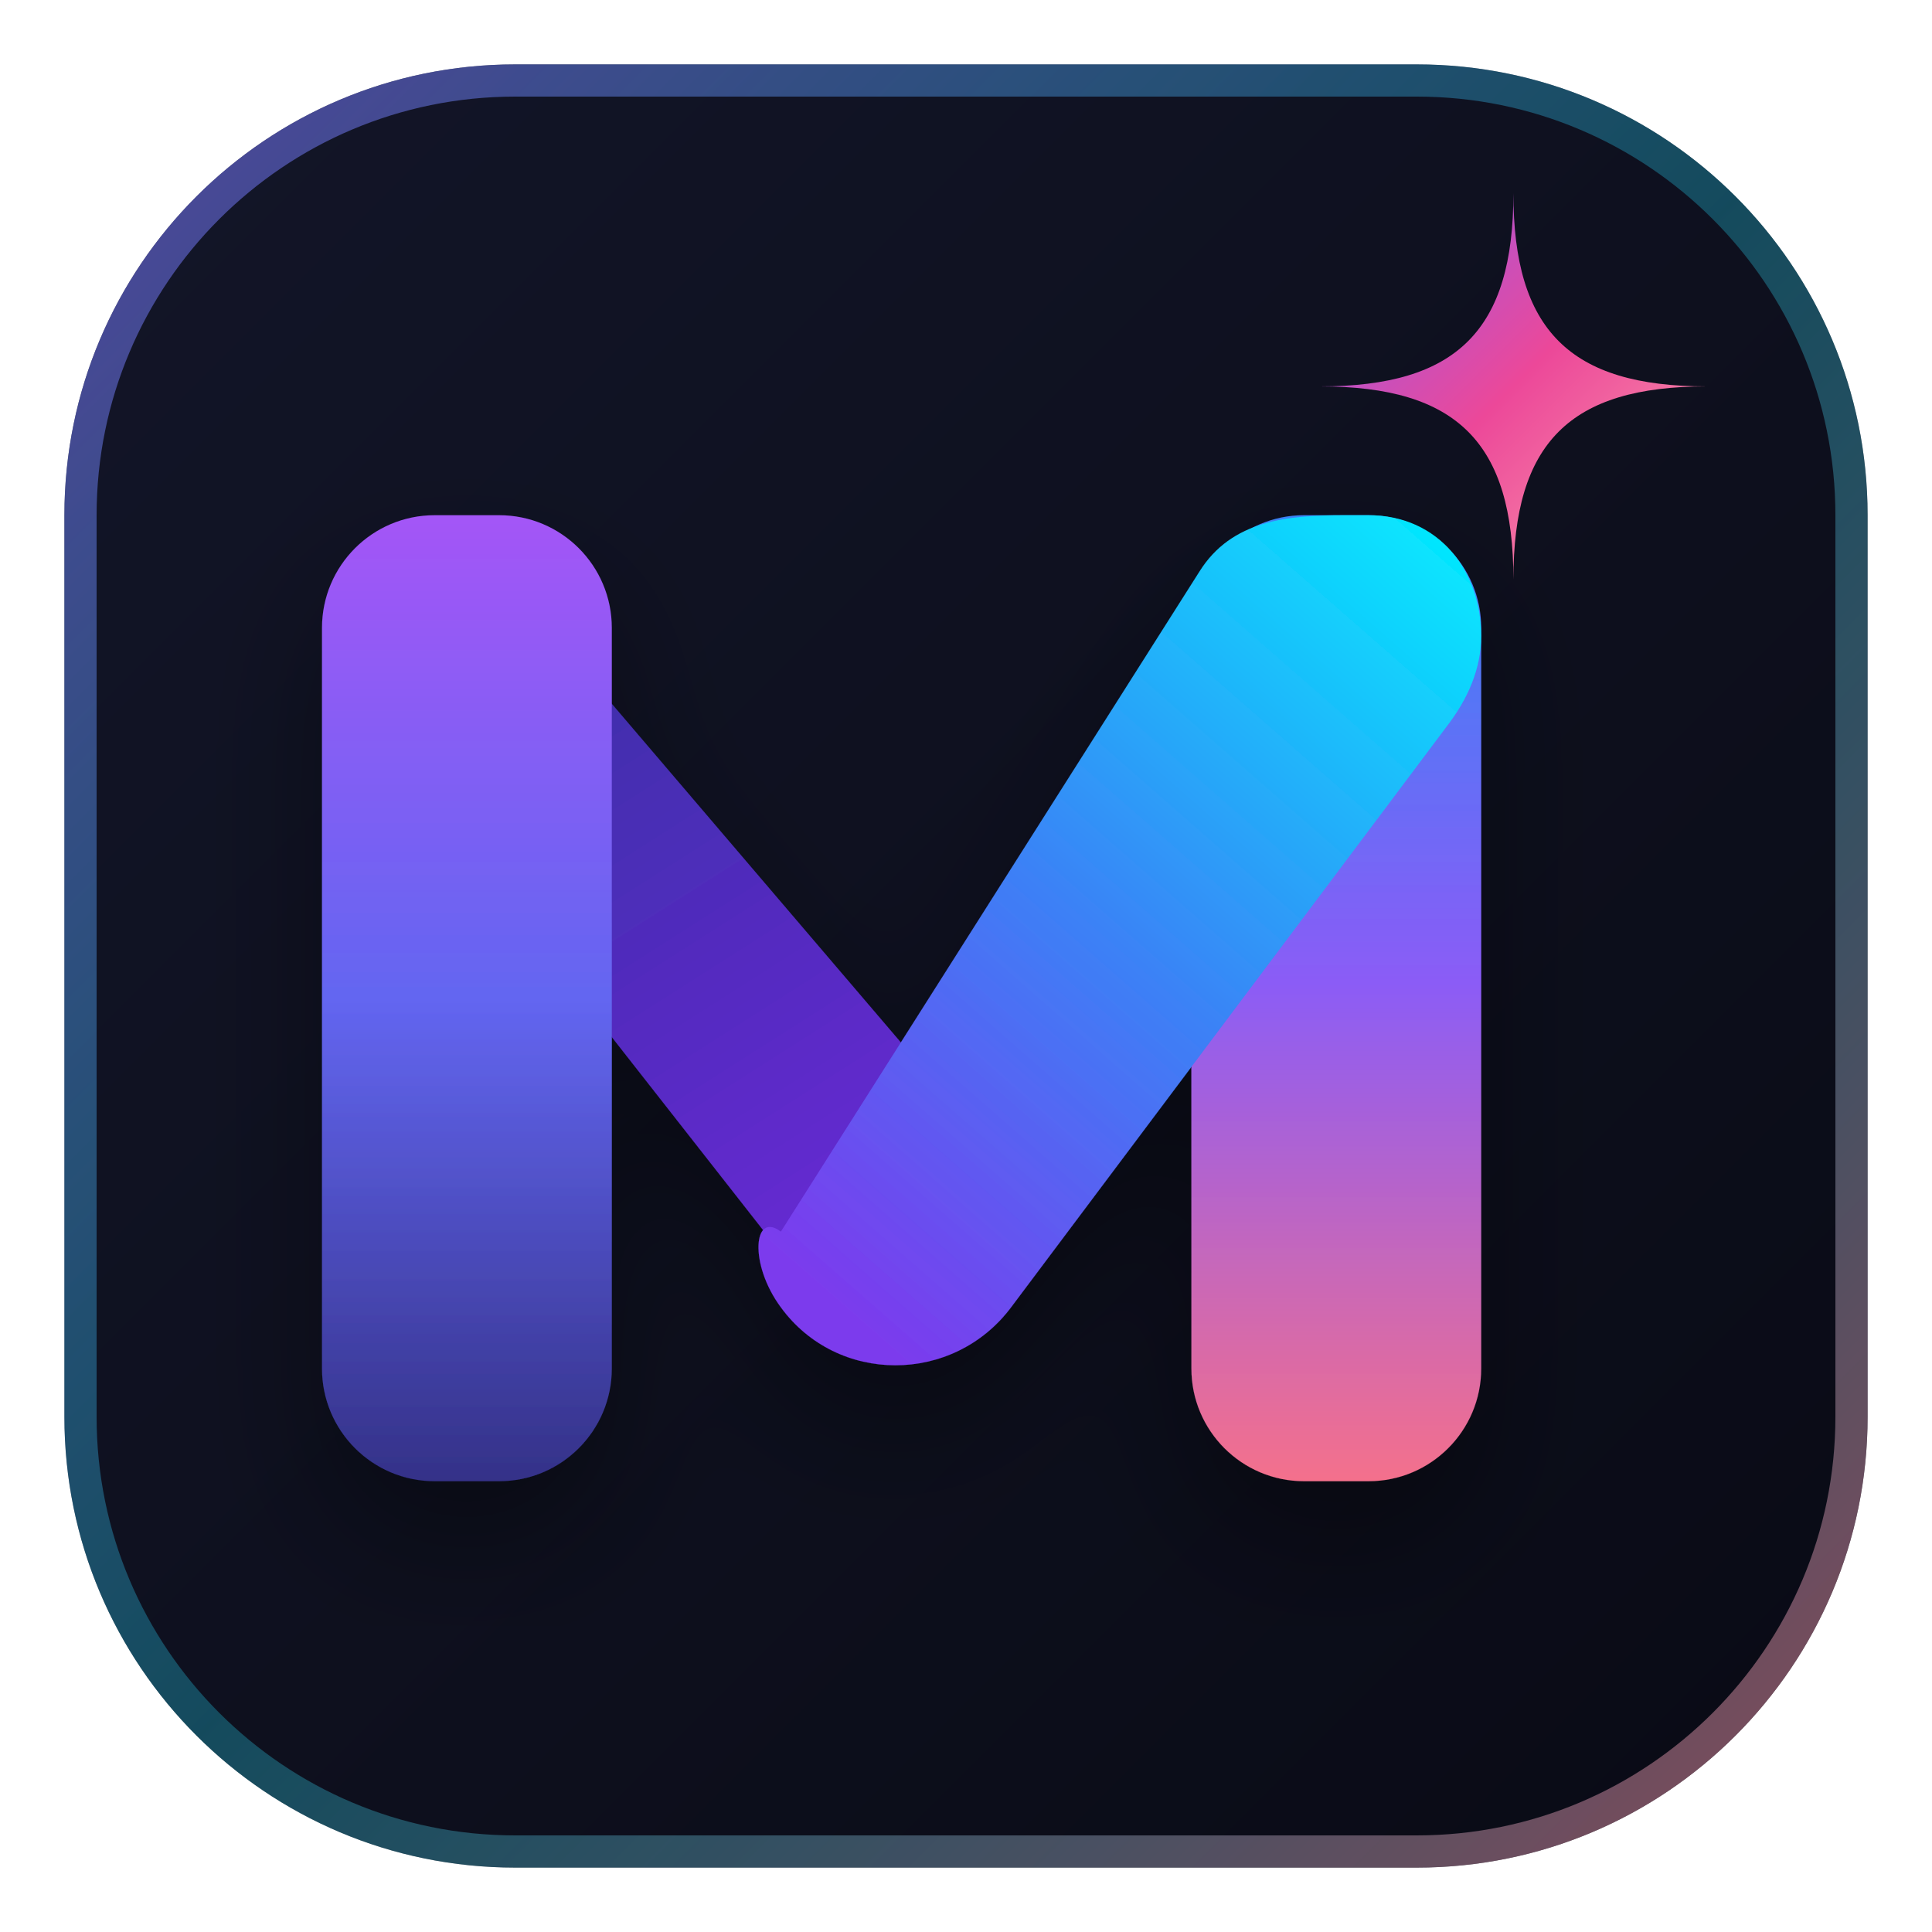
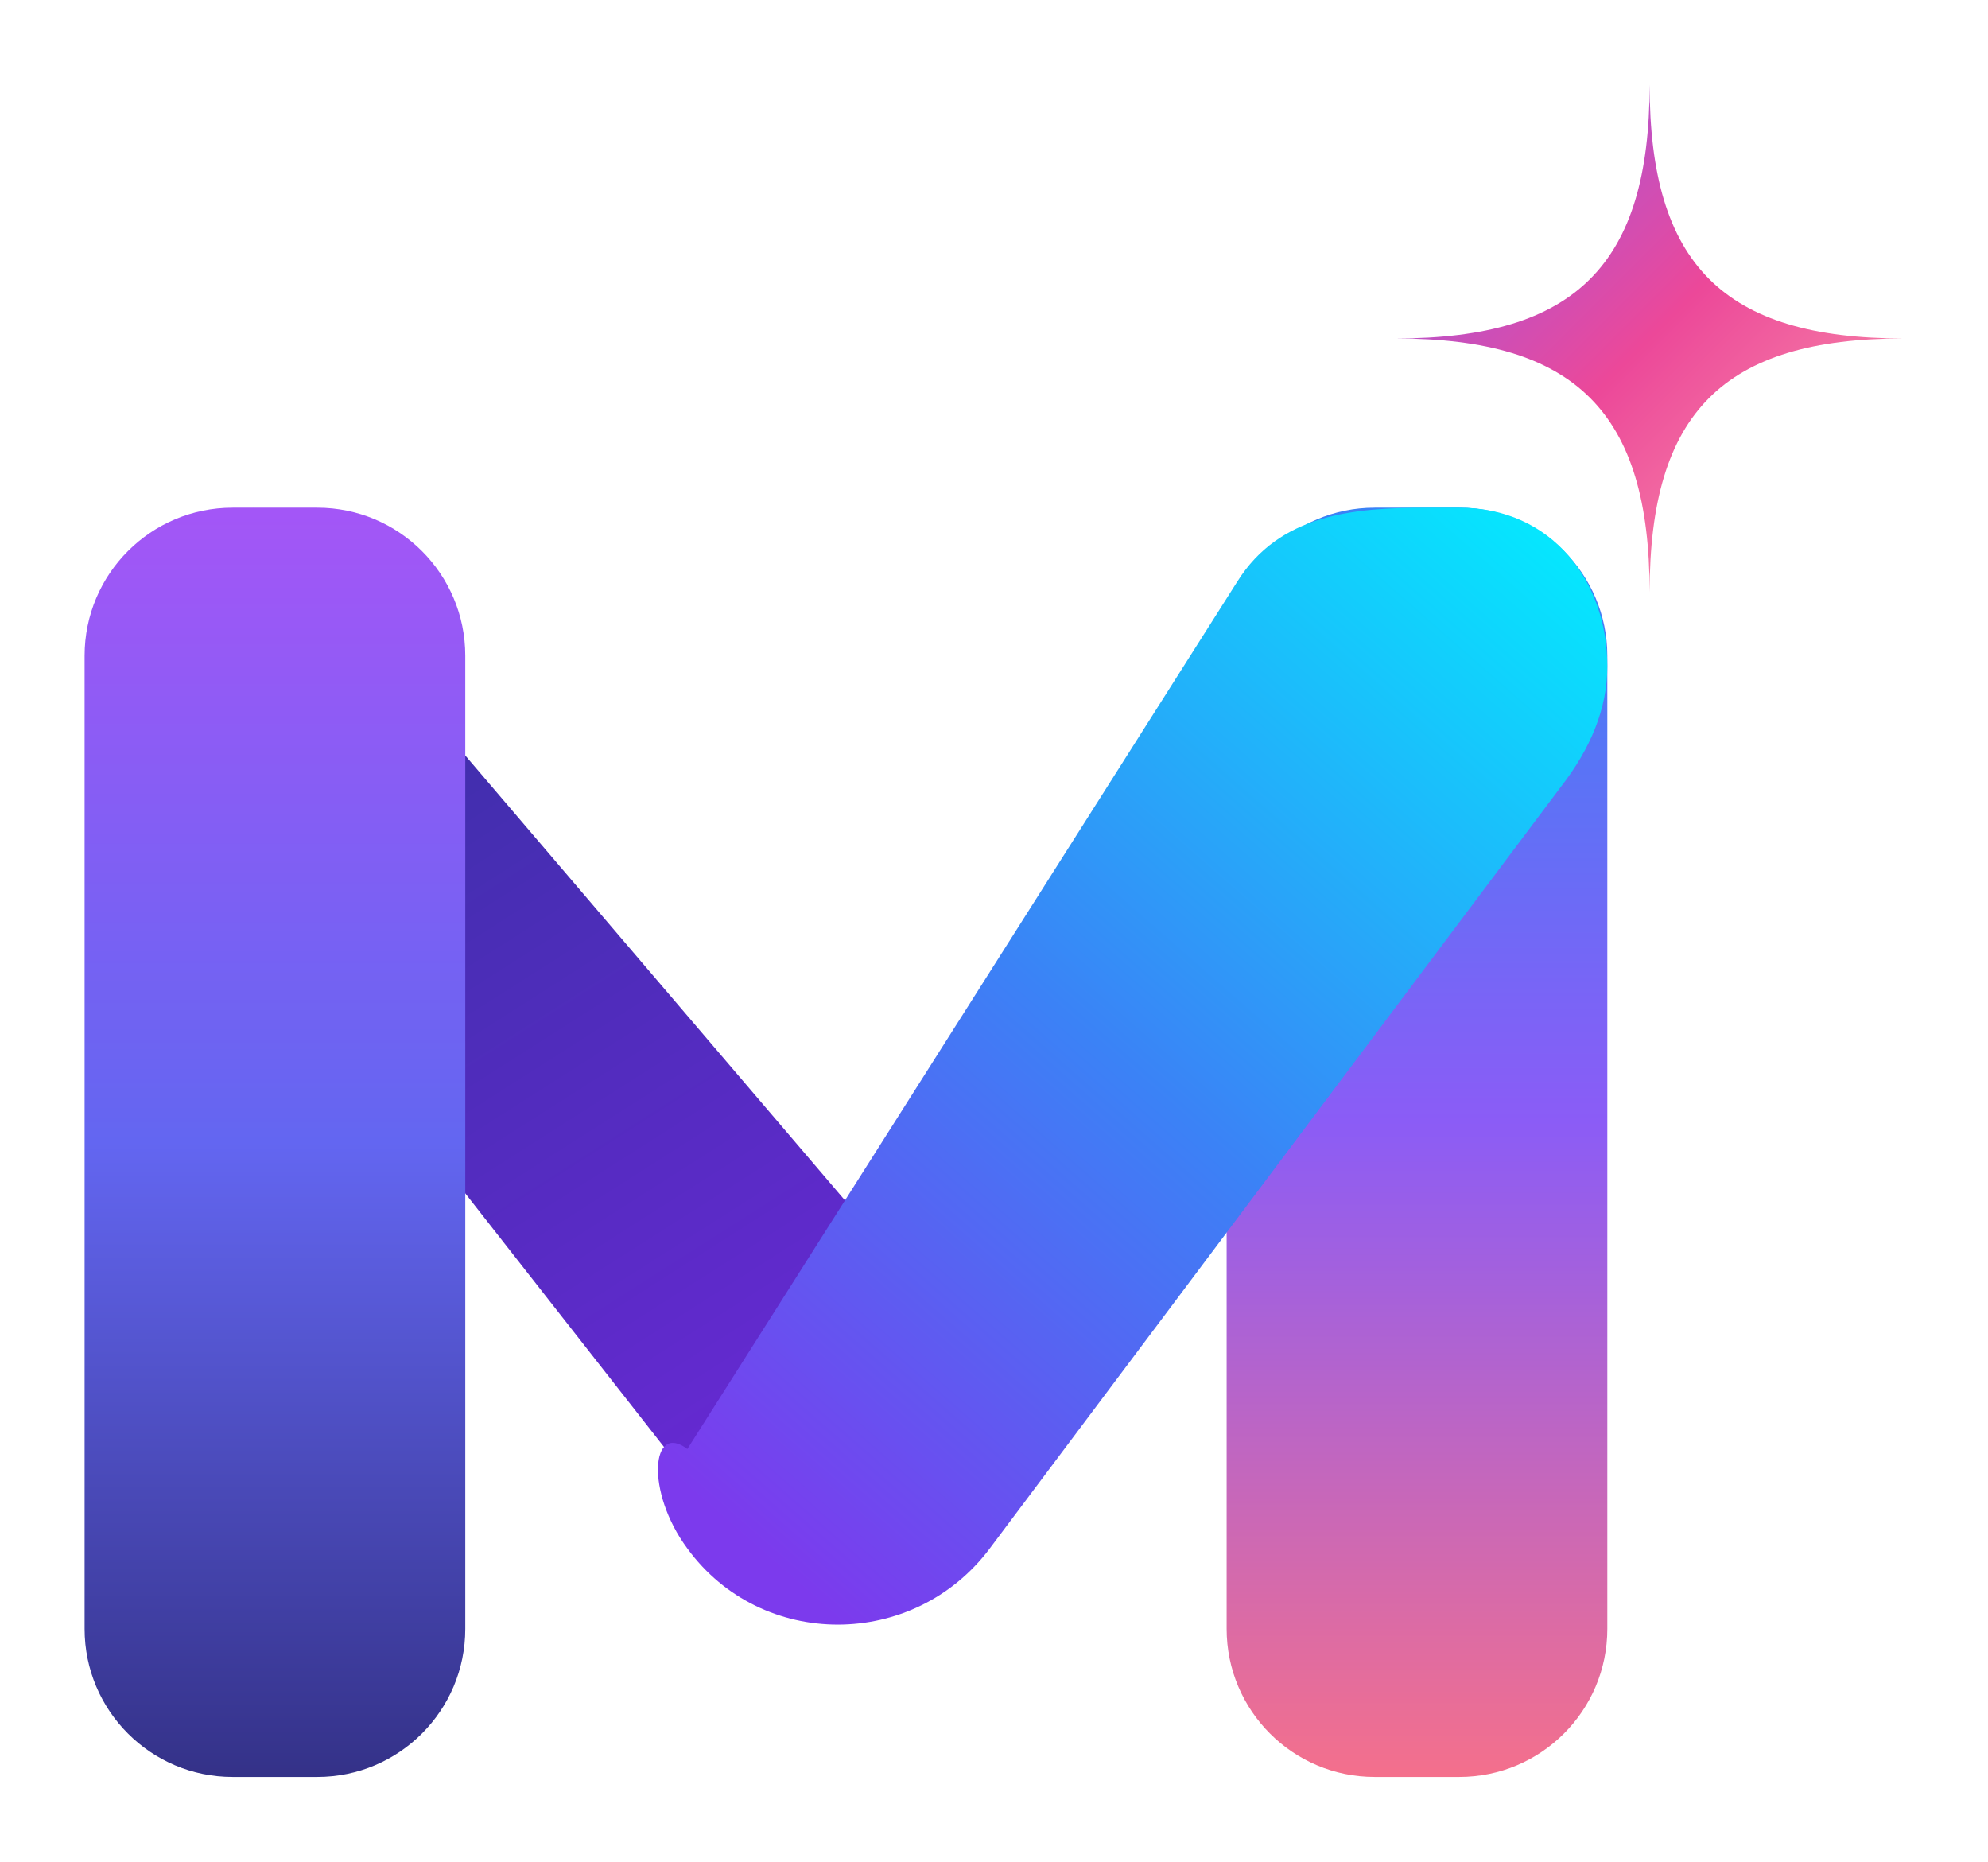
- <svg xmlns="http://www.w3.org/2000/svg" viewBox="0 0 120 120" width="100%" height="100%" fill="none">
+ <svg xmlns="http://www.w3.org/2000/svg" viewBox="16 8 94 88" width="100%" height="100%" fill="none">
  <defs>
-     <linearGradient id="bg-squircle" x1="0" y1="0" x2="120" y2="120" gradientUnits="userSpaceOnUse">
-       <stop offset="0%" stop-color="#131629" />
-       <stop offset="100%" stop-color="#090A14" />
-     </linearGradient>
-     <linearGradient id="border-glow" x1="0" y1="0" x2="120" y2="120" gradientUnits="userSpaceOnUse">
-       <stop offset="0%" stop-color="#8B5CF6" stop-opacity="0.6" />
-       <stop offset="50%" stop-color="#22D3EE" stop-opacity="0.3" />
-       <stop offset="100%" stop-color="#FB7185" stop-opacity="0.6" />
-     </linearGradient>
    <linearGradient id="m-pillar-left" x1="28" y1="30" x2="28" y2="94" gradientUnits="userSpaceOnUse">
      <stop offset="0%" stop-color="#A855F7" />
      <stop offset="50%" stop-color="#6366F1" />
      <stop offset="100%" stop-color="#312E81" />
    </linearGradient>
    <linearGradient id="m-fold-left" x1="34" y1="34" x2="62" y2="78" gradientUnits="userSpaceOnUse">
      <stop offset="0%" stop-color="#3730A3" />
      <stop offset="100%" stop-color="#6D28D9" />
    </linearGradient>
    <linearGradient id="m-pillar-right" x1="84" y1="34" x2="84" y2="94" gradientUnits="userSpaceOnUse">
      <stop offset="0%" stop-color="#3B82F6" />
      <stop offset="45%" stop-color="#8B5CF6" />
      <stop offset="100%" stop-color="#FB7185" />
    </linearGradient>
    <linearGradient id="m-fold-right" x1="48" y1="78" x2="90" y2="30" gradientUnits="userSpaceOnUse">
      <stop offset="0%" stop-color="#7C3AED" />
      <stop offset="45%" stop-color="#3B82F6" />
      <stop offset="100%" stop-color="#00F0FF" />
    </linearGradient>
    <linearGradient id="sparkle-grad" x1="82" y1="12" x2="106" y2="36" gradientUnits="userSpaceOnUse">
      <stop offset="0%" stop-color="#8B5CF6" />
      <stop offset="50%" stop-color="#EC4899" />
      <stop offset="100%" stop-color="#FDA4AF" />
    </linearGradient>
-     <filter id="ribbon-shadow" x="-15%" y="-15%" width="130%" height="130%">
-       <feDropShadow dx="0" dy="4" stdDeviation="4" flood-color="#000000" flood-opacity="0.35" />
-     </filter>
  </defs>
-   <rect x="4" y="4" width="112" height="112" rx="28" fill="url(#bg-squircle)" />
-   <rect x="5" y="5" width="110" height="110" rx="27" stroke="url(#border-glow)" stroke-width="2" />
-   <g filter="url(#ribbon-shadow)">
-     <path d="M28 32L63 73L51 81L22 44L28 32Z" fill="url(#m-fold-left)" />
-     <rect x="74" y="32" width="18" height="60" rx="7" fill="url(#m-pillar-right)" />
-     <rect x="20" y="32" width="18" height="60" rx="7" fill="url(#m-pillar-left)" />
-     <path d="M48.5 76.5L74.5 35.5C76.5 32.3 80 32 83.5 32H85C89.4 32 92 35.5 92 39.5C92 41.5 91.2 43.4 89.8 45.2L62.8 81.2C59.2 86 52 86 48.5 81.2C46.5 78.5 46.8 75.2 48.5 76.5Z" fill="url(#m-fold-right)" />
-   </g>
+   <path d="M28 32L63 73L51 81L22 44L28 32Z" fill="url(#m-fold-left)" />
+   <rect x="74" y="32" width="18" height="60" rx="7" fill="url(#m-pillar-right)" />
+   <rect x="20" y="32" width="18" height="60" rx="7" fill="url(#m-pillar-left)" />
+   <path d="M48.5 76.5L74.5 35.5C76.5 32.3 80 32 83.5 32H85C89.4 32 92 35.5 92 39.5C92 41.5 91.2 43.4 89.8 45.2L62.8 81.2C59.2 86 52 86 48.5 81.2C46.5 78.5 46.8 75.2 48.5 76.5Z" fill="url(#m-fold-right)" />
  <path d="M94 12C94 20.5 97.5 24 106 24C97.5 24 94 27.5 94 36C94 27.5 90.5 24 82 24C90.5 24 94 20.5 94 12Z" fill="url(#sparkle-grad)" />
</svg>
